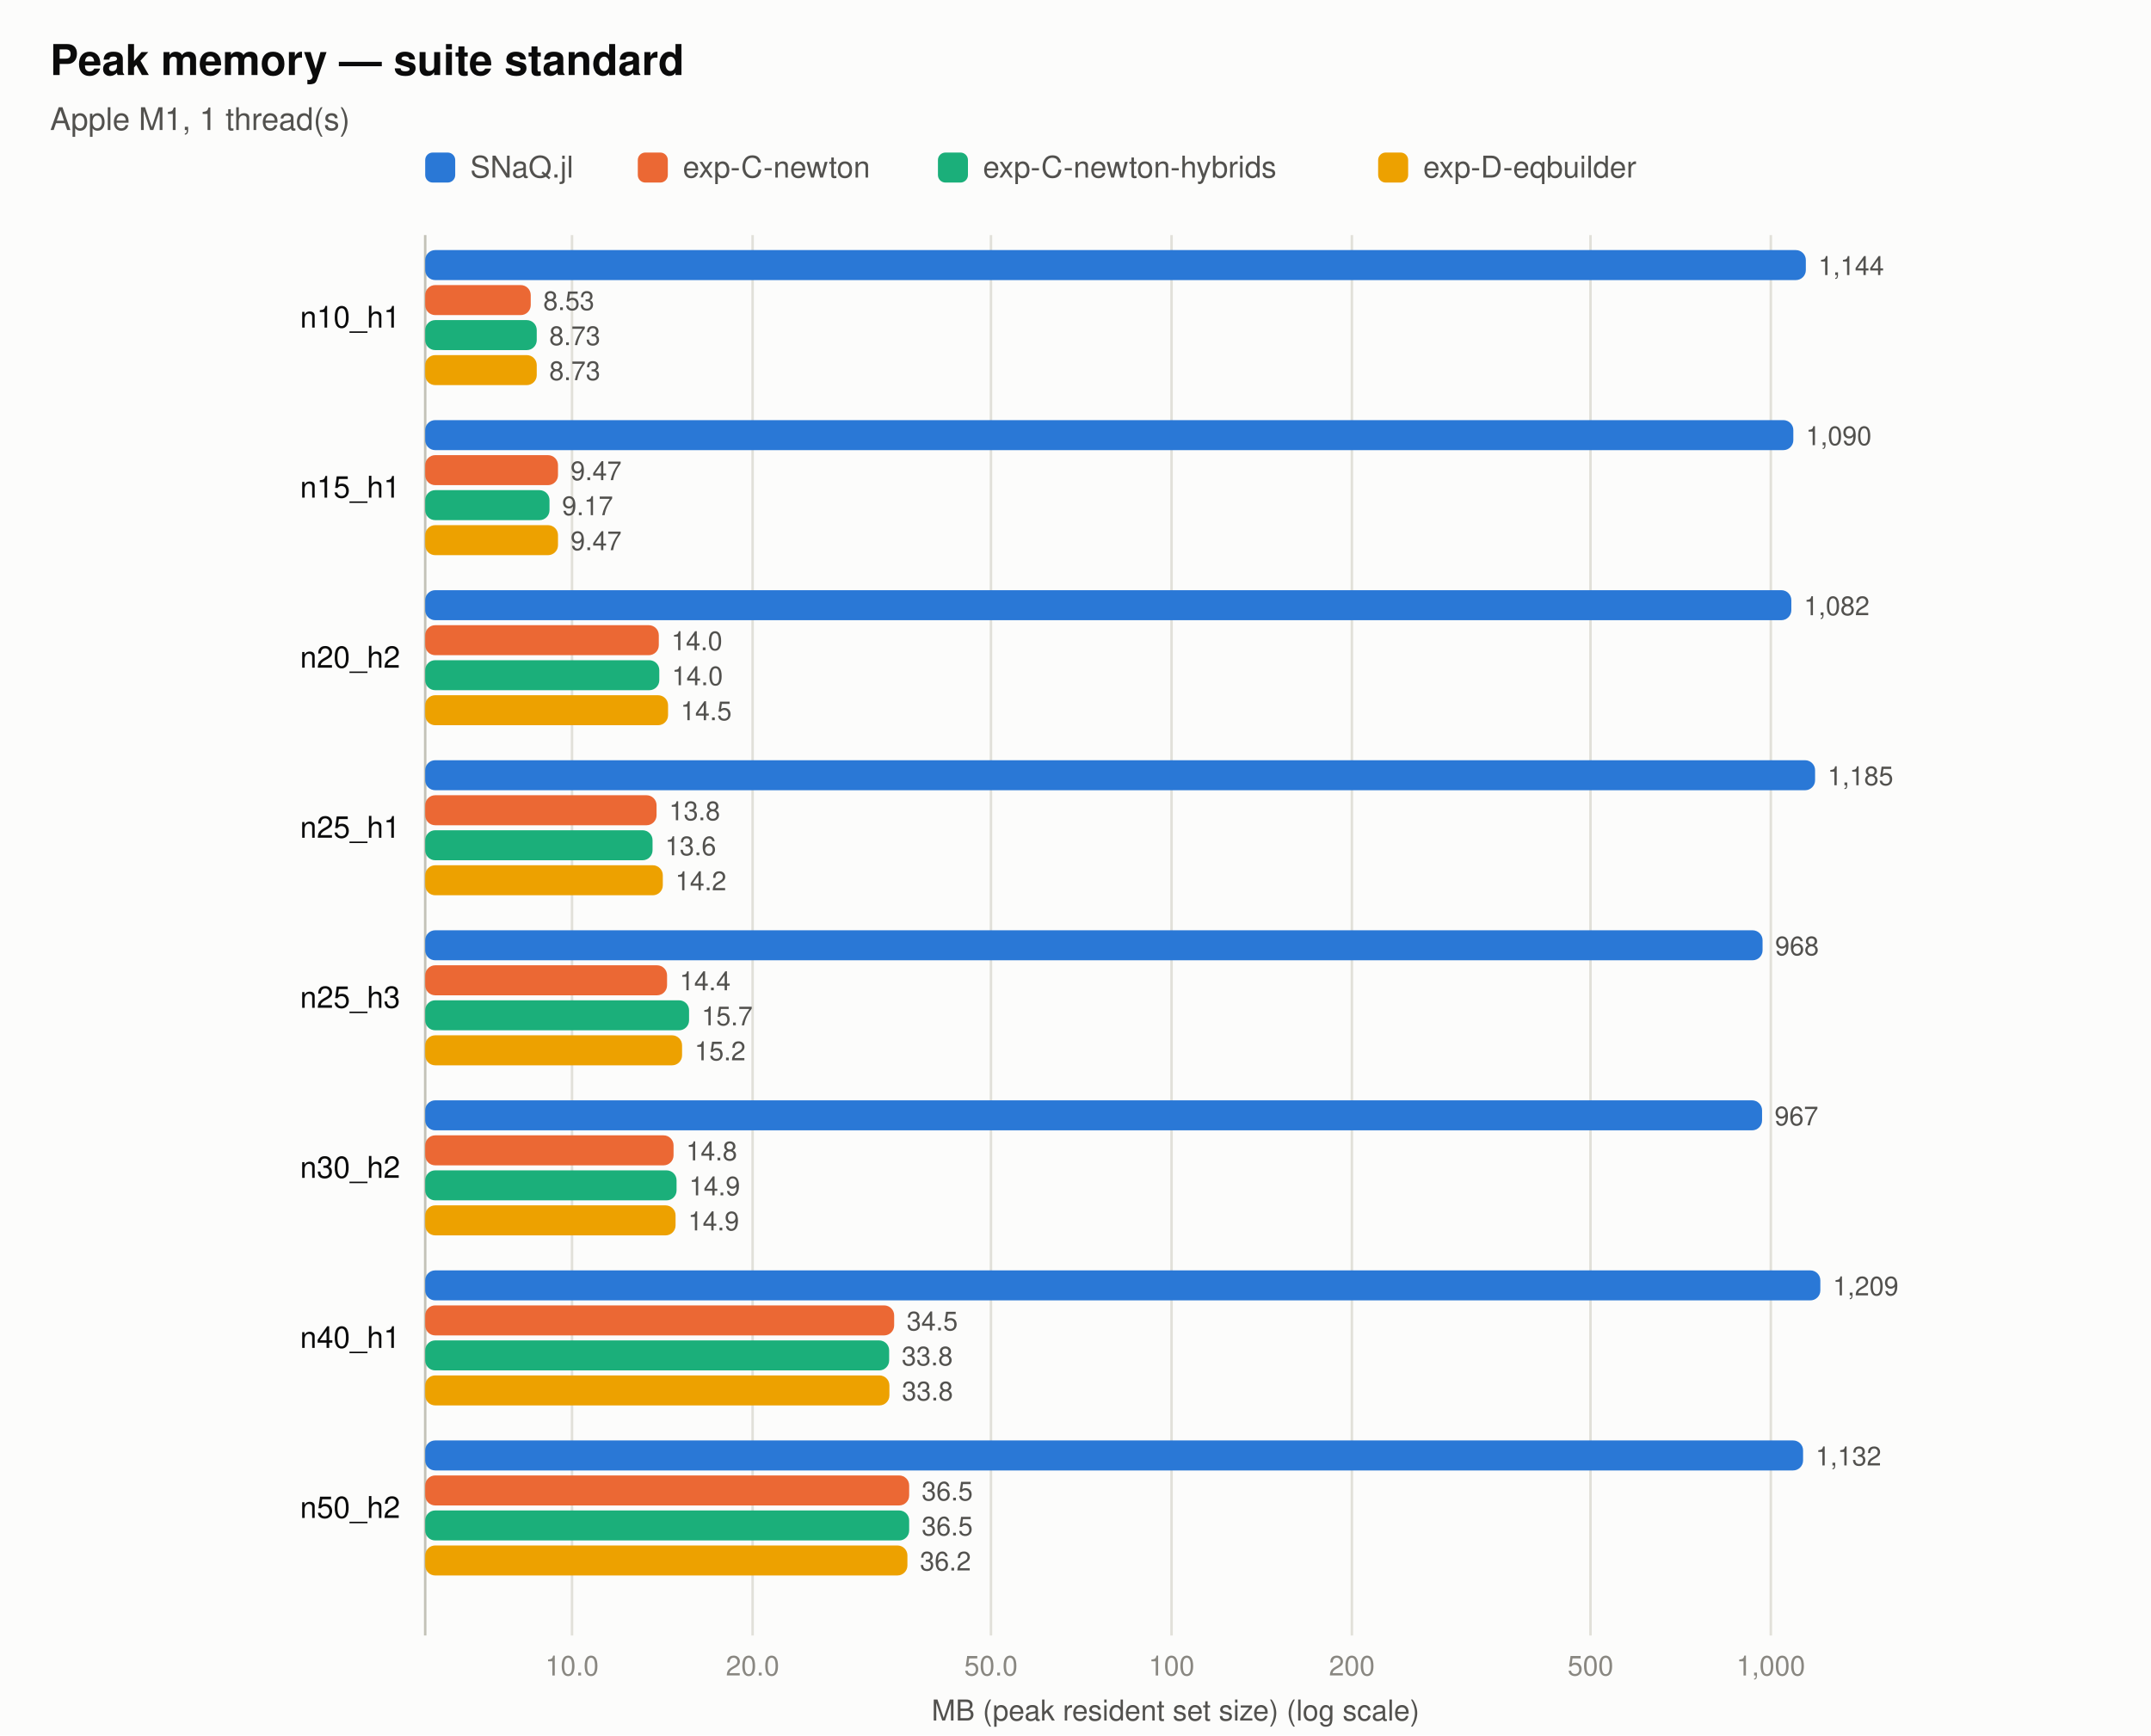
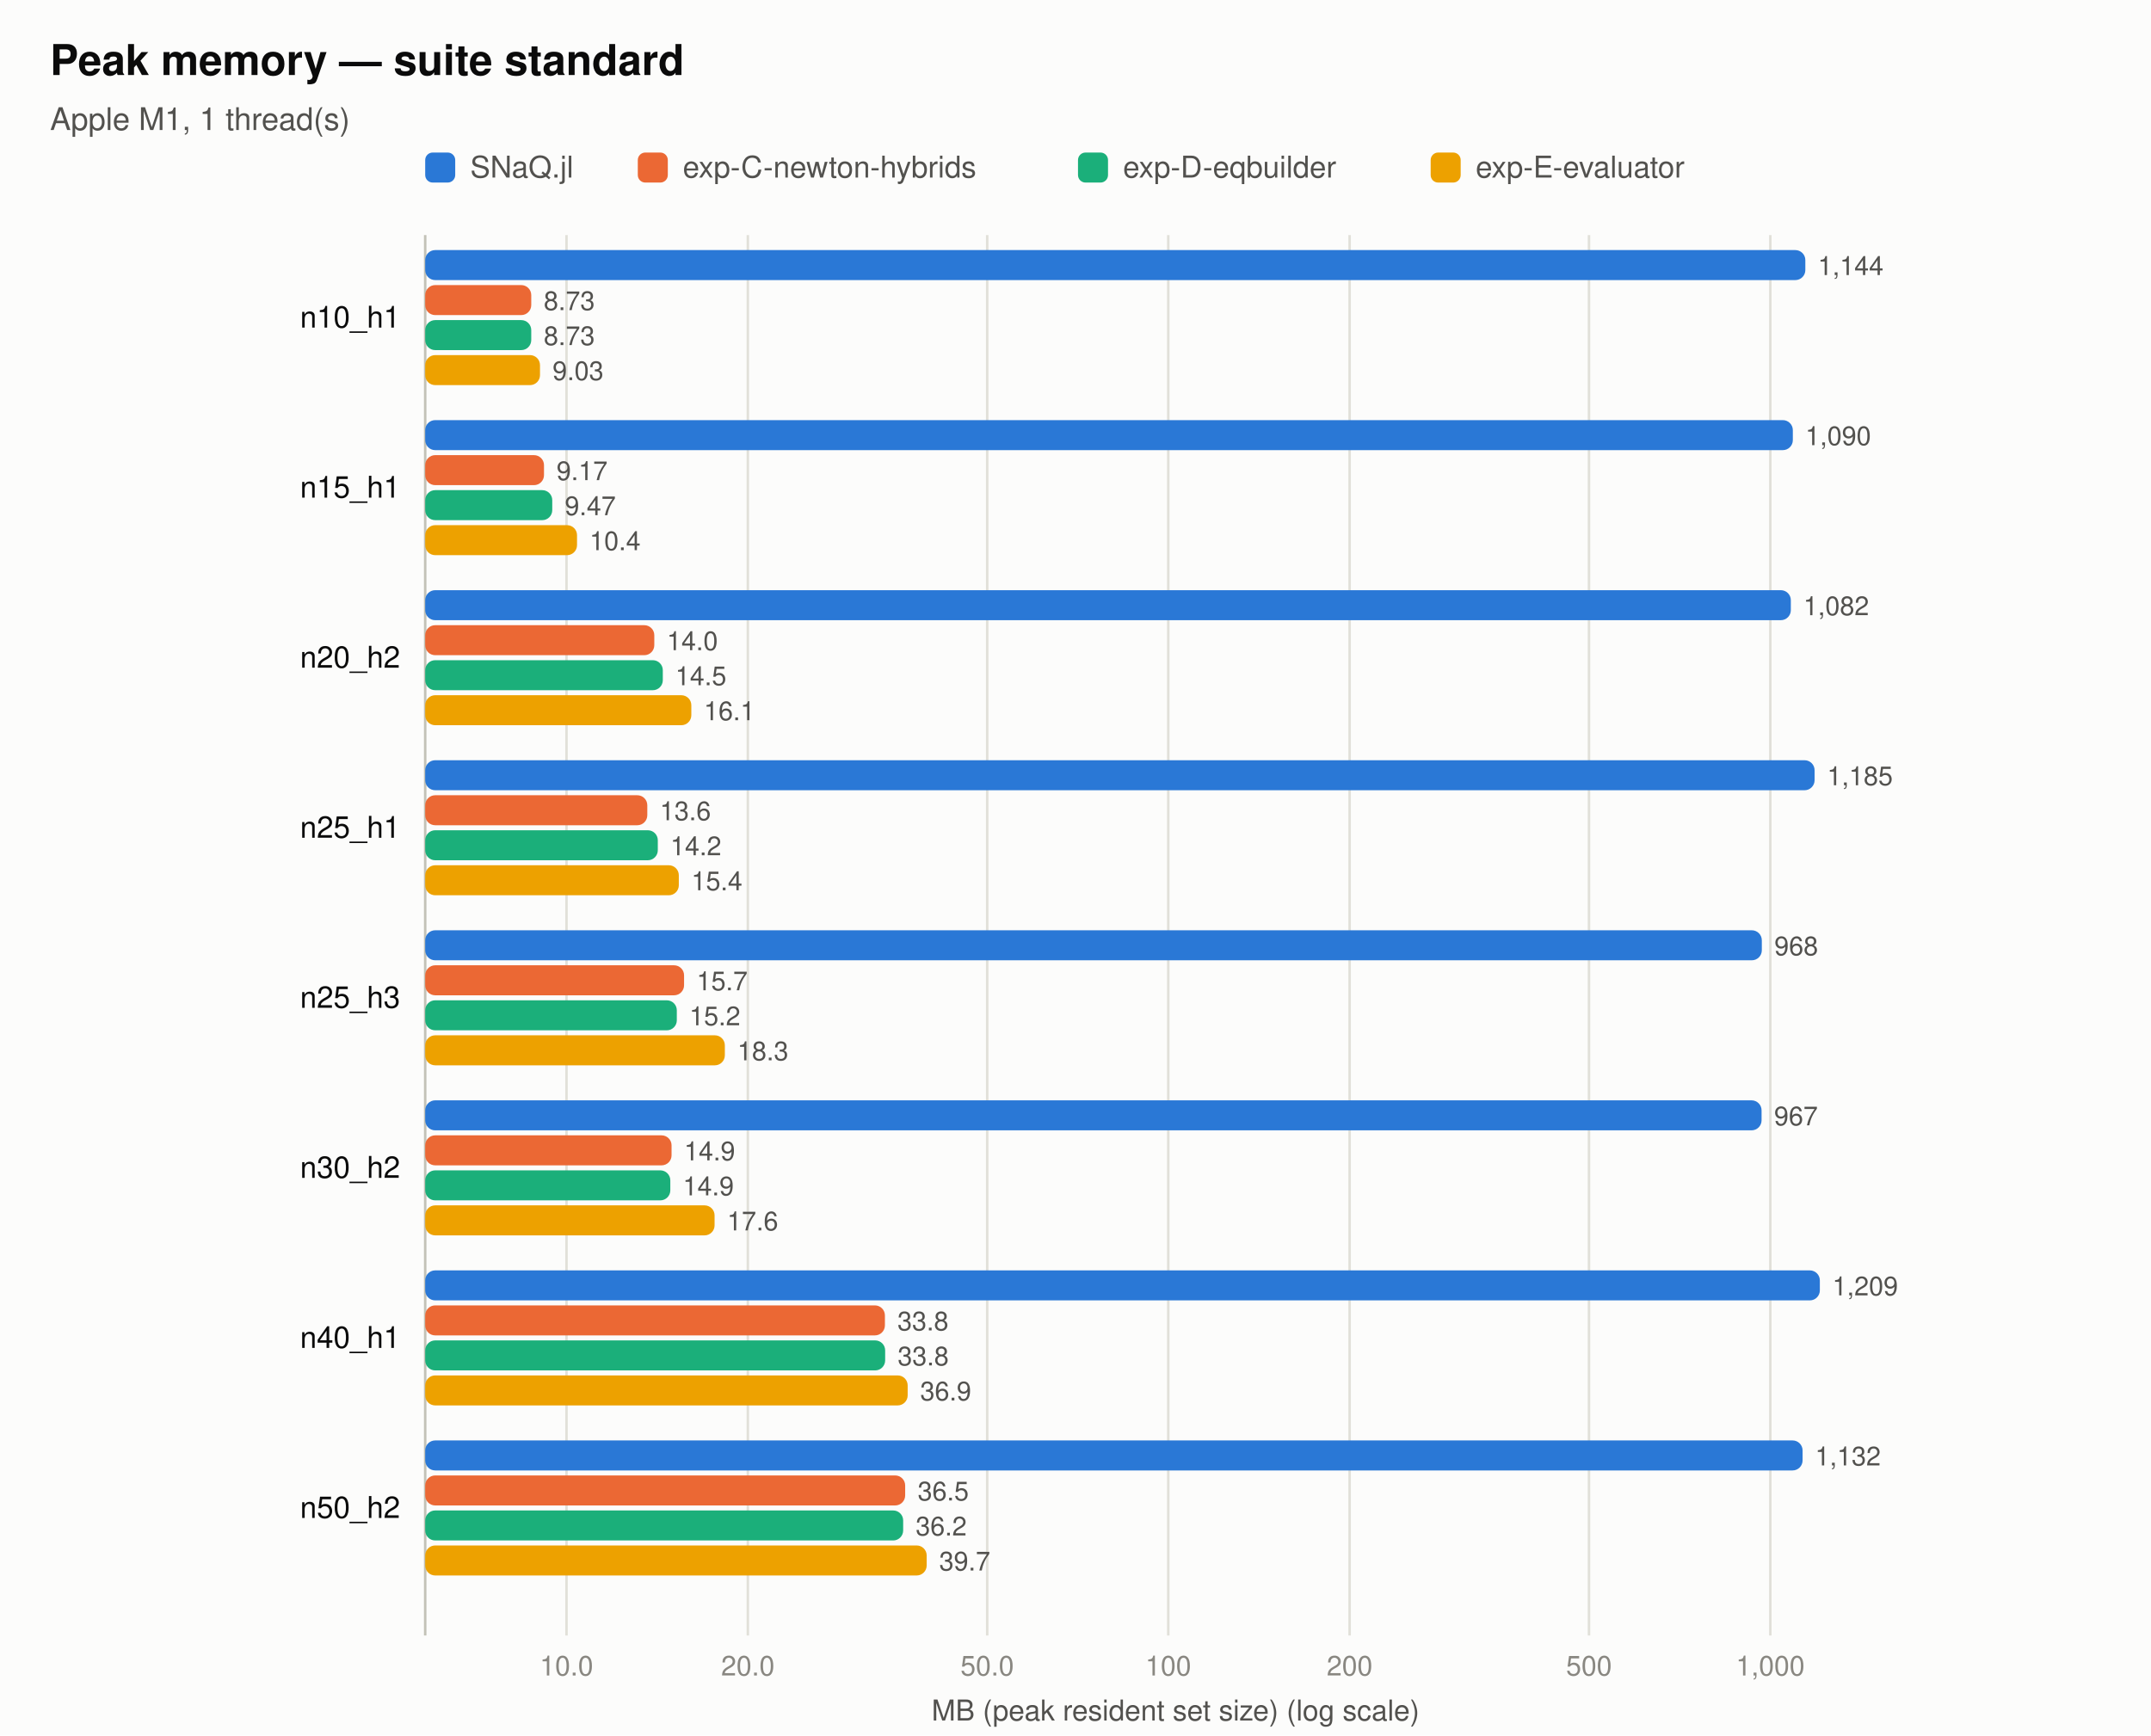
<svg xmlns="http://www.w3.org/2000/svg" width="860" height="694" viewBox="0 0 860 694" font-family="-apple-system, BlinkMacSystemFont, 'Segoe UI', Helvetica, Arial, sans-serif">
  <rect width="860" height="694" fill="#fcfcfb" />
  <text x="20" y="30" font-size="17" font-weight="600" fill="#0b0b0b">Peak memory — suite standard</text>
  <text x="20" y="52" font-size="12.5" fill="#52514e">Apple M1, 1 thread(s)</text>
  <rect x="170" y="61" width="12" height="12" rx="3" fill="#2a78d6" />
  <text x="188" y="71" font-size="12" fill="#52514e">SNaQ.jl</text>
  <rect x="255" y="61" width="12" height="12" rx="3" fill="#eb6834" />
-   <text x="273" y="71" font-size="12" fill="#52514e">exp-C-newton</text>
-   <rect x="375" y="61" width="12" height="12" rx="3" fill="#1baf7a" />
-   <text x="393" y="71" font-size="12" fill="#52514e">exp-C-newton-hybrids</text>
-   <rect x="551" y="61" width="12" height="12" rx="3" fill="#eda100" />
-   <text x="569" y="71" font-size="12" fill="#52514e">exp-D-eqbuilder</text>
-   <line x1="228.7" y1="94" x2="228.7" y2="654" stroke="#e1e0d9" stroke-width="1" />
-   <text x="228.7" y="670" font-size="11" fill="#898781" text-anchor="middle">10.0</text>
-   <line x1="300.9" y1="94" x2="300.9" y2="654" stroke="#e1e0d9" stroke-width="1" />
-   <text x="300.9" y="670" font-size="11" fill="#898781" text-anchor="middle">20.0</text>
-   <line x1="396.2" y1="94" x2="396.2" y2="654" stroke="#e1e0d9" stroke-width="1" />
-   <text x="396.2" y="670" font-size="11" fill="#898781" text-anchor="middle">50.0</text>
-   <line x1="468.4" y1="94" x2="468.4" y2="654" stroke="#e1e0d9" stroke-width="1" />
-   <text x="468.4" y="670" font-size="11" fill="#898781" text-anchor="middle">100</text>
-   <line x1="540.5" y1="94" x2="540.5" y2="654" stroke="#e1e0d9" stroke-width="1" />
-   <text x="540.5" y="670" font-size="11" fill="#898781" text-anchor="middle">200</text>
-   <line x1="635.9" y1="94" x2="635.9" y2="654" stroke="#e1e0d9" stroke-width="1" />
-   <text x="635.9" y="670" font-size="11" fill="#898781" text-anchor="middle">500</text>
-   <line x1="708.0" y1="94" x2="708.0" y2="654" stroke="#e1e0d9" stroke-width="1" />
-   <text x="708.0" y="670" font-size="11" fill="#898781" text-anchor="middle">1,000</text>
+   <text x="273" y="71" font-size="12" fill="#52514e">exp-C-newton-hybrids</text>
+   <rect x="431" y="61" width="12" height="12" rx="3" fill="#1baf7a" />
+   <text x="449" y="71" font-size="12" fill="#52514e">exp-D-eqbuilder</text>
+   <rect x="572" y="61" width="12" height="12" rx="3" fill="#eda100" />
+   <text x="590" y="71" font-size="12" fill="#52514e">exp-E-evaluator</text>
+   <line x1="226.5" y1="94" x2="226.5" y2="654" stroke="#e1e0d9" stroke-width="1" />
+   <text x="226.5" y="670" font-size="11" fill="#898781" text-anchor="middle">10.0</text>
+   <line x1="299.0" y1="94" x2="299.0" y2="654" stroke="#e1e0d9" stroke-width="1" />
+   <text x="299.0" y="670" font-size="11" fill="#898781" text-anchor="middle">20.0</text>
+   <line x1="394.7" y1="94" x2="394.7" y2="654" stroke="#e1e0d9" stroke-width="1" />
+   <text x="394.7" y="670" font-size="11" fill="#898781" text-anchor="middle">50.0</text>
+   <line x1="467.1" y1="94" x2="467.1" y2="654" stroke="#e1e0d9" stroke-width="1" />
+   <text x="467.1" y="670" font-size="11" fill="#898781" text-anchor="middle">100</text>
+   <line x1="539.6" y1="94" x2="539.6" y2="654" stroke="#e1e0d9" stroke-width="1" />
+   <text x="539.6" y="670" font-size="11" fill="#898781" text-anchor="middle">200</text>
+   <line x1="635.3" y1="94" x2="635.3" y2="654" stroke="#e1e0d9" stroke-width="1" />
+   <text x="635.3" y="670" font-size="11" fill="#898781" text-anchor="middle">500</text>
+   <line x1="707.8" y1="94" x2="707.8" y2="654" stroke="#e1e0d9" stroke-width="1" />
+   <text x="707.8" y="670" font-size="11" fill="#898781" text-anchor="middle">1,000</text>
  <text x="470.0" y="688" font-size="11.5" fill="#52514e" text-anchor="middle">MB (peak resident set size) (log scale)</text>
  <line x1="170.0" y1="94" x2="170.0" y2="654" stroke="#c3c2b7" stroke-width="1" />
  <text x="160" y="131.0" font-size="12" fill="#0b0b0b" text-anchor="end">n10_h1</text>
  <g>
-     <rect x="170.0" y="100" width="552.0" height="12" rx="4.0" fill="#2a78d6" />
+     <rect x="170.0" y="100" width="551.8" height="12" rx="4.0" fill="#2a78d6" />
  </g>
-   <text x="727.0" y="110" font-size="10.5" fill="#52514e" text-anchor="start">1,144</text>
+   <text x="726.8" y="110" font-size="10.5" fill="#52514e" text-anchor="start">1,144</text>
  <g>
-     <rect x="170.0" y="114" width="42.2" height="12" rx="4.0" fill="#eb6834" />
+     <rect x="170.0" y="114" width="42.4" height="12" rx="4.0" fill="#eb6834" />
  </g>
-   <text x="217.2" y="124" font-size="10.5" fill="#52514e" text-anchor="start">8.53</text>
+   <text x="217.4" y="124" font-size="10.5" fill="#52514e" text-anchor="start">8.73</text>
  <g>
-     <rect x="170.0" y="128" width="44.6" height="12" rx="4.0" fill="#1baf7a" />
+     <rect x="170.0" y="128" width="42.4" height="12" rx="4.0" fill="#1baf7a" />
  </g>
-   <text x="219.6" y="138" font-size="10.5" fill="#52514e" text-anchor="start">8.73</text>
+   <text x="217.4" y="138" font-size="10.5" fill="#52514e" text-anchor="start">8.73</text>
  <g>
-     <rect x="170.0" y="142" width="44.6" height="12" rx="4.0" fill="#eda100" />
+     <rect x="170.0" y="142" width="45.9" height="12" rx="4.0" fill="#eda100" />
  </g>
-   <text x="219.6" y="152" font-size="10.5" fill="#52514e" text-anchor="start">8.73</text>
+   <text x="220.9" y="152" font-size="10.5" fill="#52514e" text-anchor="start">9.03</text>
  <text x="160" y="199.0" font-size="12" fill="#0b0b0b" text-anchor="end">n15_h1</text>
  <g>
-     <rect x="170.0" y="168" width="547.0" height="12" rx="4.0" fill="#2a78d6" />
+     <rect x="170.0" y="168" width="546.8" height="12" rx="4.0" fill="#2a78d6" />
  </g>
-   <text x="722.0" y="178" font-size="10.5" fill="#52514e" text-anchor="start">1,090</text>
+   <text x="721.8" y="178" font-size="10.5" fill="#52514e" text-anchor="start">1,090</text>
  <g>
-     <rect x="170.0" y="182" width="53.1" height="12" rx="4.0" fill="#eb6834" />
+     <rect x="170.0" y="182" width="47.5" height="12" rx="4.0" fill="#eb6834" />
  </g>
-   <text x="228.1" y="192" font-size="10.5" fill="#52514e" text-anchor="start">9.47</text>
+   <text x="222.5" y="192" font-size="10.5" fill="#52514e" text-anchor="start">9.17</text>
  <g>
-     <rect x="170.0" y="196" width="49.7" height="12" rx="4.0" fill="#1baf7a" />
+     <rect x="170.0" y="196" width="50.8" height="12" rx="4.0" fill="#1baf7a" />
  </g>
-   <text x="224.7" y="206" font-size="10.5" fill="#52514e" text-anchor="start">9.17</text>
+   <text x="225.8" y="206" font-size="10.5" fill="#52514e" text-anchor="start">9.47</text>
  <g>
-     <rect x="170.0" y="210" width="53.1" height="12" rx="4.0" fill="#eda100" />
+     <rect x="170.0" y="210" width="60.7" height="12" rx="4.0" fill="#eda100" />
  </g>
-   <text x="228.1" y="220" font-size="10.5" fill="#52514e" text-anchor="start">9.47</text>
+   <text x="235.7" y="220" font-size="10.5" fill="#52514e" text-anchor="start">10.4</text>
  <text x="160" y="267.0" font-size="12" fill="#0b0b0b" text-anchor="end">n20_h2</text>
  <g>
-     <rect x="170.0" y="236" width="546.2" height="12" rx="4.0" fill="#2a78d6" />
+     <rect x="170.0" y="236" width="546.0" height="12" rx="4.0" fill="#2a78d6" />
  </g>
-   <text x="721.2" y="246" font-size="10.5" fill="#52514e" text-anchor="start">1,082</text>
+   <text x="721.0" y="246" font-size="10.5" fill="#52514e" text-anchor="start">1,082</text>
  <g>
-     <rect x="170.0" y="250" width="93.4" height="12" rx="4.0" fill="#eb6834" />
+     <rect x="170.0" y="250" width="91.6" height="12" rx="4.0" fill="#eb6834" />
  </g>
-   <text x="268.4" y="260" font-size="10.5" fill="#52514e" text-anchor="start">14.0</text>
+   <text x="266.6" y="260" font-size="10.5" fill="#52514e" text-anchor="start">14.0</text>
  <g>
-     <rect x="170.0" y="264" width="93.6" height="12" rx="4.0" fill="#1baf7a" />
+     <rect x="170.0" y="264" width="95.0" height="12" rx="4.0" fill="#1baf7a" />
  </g>
-   <text x="268.6" y="274" font-size="10.5" fill="#52514e" text-anchor="start">14.0</text>
+   <text x="270.0" y="274" font-size="10.5" fill="#52514e" text-anchor="start">14.5</text>
  <g>
-     <rect x="170.0" y="278" width="97.1" height="12" rx="4.0" fill="#eda100" />
+     <rect x="170.0" y="278" width="106.4" height="12" rx="4.0" fill="#eda100" />
  </g>
-   <text x="272.1" y="288" font-size="10.5" fill="#52514e" text-anchor="start">14.5</text>
+   <text x="281.4" y="288" font-size="10.5" fill="#52514e" text-anchor="start">16.1</text>
  <text x="160" y="335.0" font-size="12" fill="#0b0b0b" text-anchor="end">n25_h1</text>
  <g>
-     <rect x="170.0" y="304" width="555.7" height="12" rx="4.0" fill="#2a78d6" />
+     <rect x="170.0" y="304" width="555.5" height="12" rx="4.0" fill="#2a78d6" />
  </g>
-   <text x="730.7" y="314" font-size="10.5" fill="#52514e" text-anchor="start">1,185</text>
+   <text x="730.5" y="314" font-size="10.5" fill="#52514e" text-anchor="start">1,185</text>
  <g>
-     <rect x="170.0" y="318" width="92.5" height="12" rx="4.0" fill="#eb6834" />
+     <rect x="170.0" y="318" width="88.8" height="12" rx="4.0" fill="#eb6834" />
  </g>
-   <text x="267.5" y="328" font-size="10.5" fill="#52514e" text-anchor="start">13.8</text>
+   <text x="263.8" y="328" font-size="10.5" fill="#52514e" text-anchor="start">13.6</text>
  <g>
-     <rect x="170.0" y="332" width="90.9" height="12" rx="4.0" fill="#1baf7a" />
+     <rect x="170.0" y="332" width="93.0" height="12" rx="4.0" fill="#1baf7a" />
  </g>
-   <text x="265.9" y="342" font-size="10.5" fill="#52514e" text-anchor="start">13.6</text>
+   <text x="268.0" y="342" font-size="10.5" fill="#52514e" text-anchor="start">14.2</text>
  <g>
-     <rect x="170.0" y="346" width="95.0" height="12" rx="4.0" fill="#eda100" />
+     <rect x="170.0" y="346" width="101.4" height="12" rx="4.0" fill="#eda100" />
  </g>
-   <text x="270.0" y="356" font-size="10.5" fill="#52514e" text-anchor="start">14.2</text>
+   <text x="276.4" y="356" font-size="10.5" fill="#52514e" text-anchor="start">15.4</text>
  <text x="160" y="403.0" font-size="12" fill="#0b0b0b" text-anchor="end">n25_h3</text>
  <g>
-     <rect x="170.0" y="372" width="534.7" height="12" rx="4.0" fill="#2a78d6" />
+     <rect x="170.0" y="372" width="534.4" height="12" rx="4.0" fill="#2a78d6" />
  </g>
-   <text x="709.7" y="382" font-size="10.5" fill="#52514e" text-anchor="start">968</text>
+   <text x="709.4" y="382" font-size="10.5" fill="#52514e" text-anchor="start">968</text>
  <g>
-     <rect x="170.0" y="386" width="96.7" height="12" rx="4.0" fill="#eb6834" />
+     <rect x="170.0" y="386" width="103.5" height="12" rx="4.0" fill="#eb6834" />
  </g>
-   <text x="271.7" y="396" font-size="10.5" fill="#52514e" text-anchor="start">14.4</text>
+   <text x="278.5" y="396" font-size="10.5" fill="#52514e" text-anchor="start">15.7</text>
  <g>
-     <rect x="170.0" y="400" width="105.5" height="12" rx="4.0" fill="#1baf7a" />
+     <rect x="170.0" y="400" width="100.6" height="12" rx="4.0" fill="#1baf7a" />
  </g>
-   <text x="280.5" y="410" font-size="10.5" fill="#52514e" text-anchor="start">15.7</text>
+   <text x="275.6" y="410" font-size="10.5" fill="#52514e" text-anchor="start">15.2</text>
  <g>
-     <rect x="170.0" y="414" width="102.7" height="12" rx="4.0" fill="#eda100" />
+     <rect x="170.0" y="414" width="119.8" height="12" rx="4.0" fill="#eda100" />
  </g>
-   <text x="277.7" y="424" font-size="10.5" fill="#52514e" text-anchor="start">15.2</text>
+   <text x="294.8" y="424" font-size="10.5" fill="#52514e" text-anchor="start">18.3</text>
  <text x="160" y="471.0" font-size="12" fill="#0b0b0b" text-anchor="end">n30_h2</text>
  <g>
-     <rect x="170.0" y="440" width="534.5" height="12" rx="4.0" fill="#2a78d6" />
+     <rect x="170.0" y="440" width="534.3" height="12" rx="4.0" fill="#2a78d6" />
  </g>
-   <text x="709.5" y="450" font-size="10.5" fill="#52514e" text-anchor="start">967</text>
+   <text x="709.3" y="450" font-size="10.5" fill="#52514e" text-anchor="start">967</text>
  <g>
-     <rect x="170.0" y="454" width="99.3" height="12" rx="4.0" fill="#eb6834" />
+     <rect x="170.0" y="454" width="98.5" height="12" rx="4.0" fill="#eb6834" />
  </g>
-   <text x="274.3" y="464" font-size="10.5" fill="#52514e" text-anchor="start">14.8</text>
+   <text x="273.5" y="464" font-size="10.5" fill="#52514e" text-anchor="start">14.9</text>
  <g>
-     <rect x="170.0" y="468" width="100.5" height="12" rx="4.0" fill="#1baf7a" />
+     <rect x="170.0" y="468" width="98.0" height="12" rx="4.0" fill="#1baf7a" />
  </g>
-   <text x="275.5" y="478" font-size="10.5" fill="#52514e" text-anchor="start">14.9</text>
+   <text x="273.0" y="478" font-size="10.5" fill="#52514e" text-anchor="start">14.9</text>
  <g>
-     <rect x="170.0" y="482" width="100.1" height="12" rx="4.0" fill="#eda100" />
+     <rect x="170.0" y="482" width="115.7" height="12" rx="4.0" fill="#eda100" />
  </g>
-   <text x="275.1" y="492" font-size="10.5" fill="#52514e" text-anchor="start">14.9</text>
+   <text x="290.7" y="492" font-size="10.5" fill="#52514e" text-anchor="start">17.6</text>
  <text x="160" y="539.0" font-size="12" fill="#0b0b0b" text-anchor="end">n40_h1</text>
  <g>
-     <rect x="170.0" y="508" width="557.8" height="12" rx="4.0" fill="#2a78d6" />
+     <rect x="170.0" y="508" width="557.6" height="12" rx="4.0" fill="#2a78d6" />
  </g>
-   <text x="732.8" y="518" font-size="10.5" fill="#52514e" text-anchor="start">1,209</text>
+   <text x="732.6" y="518" font-size="10.5" fill="#52514e" text-anchor="start">1,209</text>
  <g>
-     <rect x="170.0" y="522" width="187.5" height="12" rx="4.0" fill="#eb6834" />
+     <rect x="170.0" y="522" width="183.8" height="12" rx="4.0" fill="#eb6834" />
  </g>
-   <text x="362.5" y="532" font-size="10.5" fill="#52514e" text-anchor="start">34.5</text>
+   <text x="358.8" y="532" font-size="10.5" fill="#52514e" text-anchor="start">33.8</text>
  <g>
-     <rect x="170.0" y="536" width="185.5" height="12" rx="4.0" fill="#1baf7a" />
+     <rect x="170.0" y="536" width="183.9" height="12" rx="4.0" fill="#1baf7a" />
  </g>
-   <text x="360.5" y="546" font-size="10.5" fill="#52514e" text-anchor="start">33.8</text>
+   <text x="358.9" y="546" font-size="10.5" fill="#52514e" text-anchor="start">33.8</text>
  <g>
-     <rect x="170.0" y="550" width="185.6" height="12" rx="4.0" fill="#eda100" />
+     <rect x="170.0" y="550" width="192.9" height="12" rx="4.0" fill="#eda100" />
  </g>
-   <text x="360.6" y="560" font-size="10.5" fill="#52514e" text-anchor="start">33.8</text>
+   <text x="367.9" y="560" font-size="10.5" fill="#52514e" text-anchor="start">36.9</text>
  <text x="160" y="607.0" font-size="12" fill="#0b0b0b" text-anchor="end">n50_h2</text>
  <g>
-     <rect x="170.0" y="576" width="550.9" height="12" rx="4.0" fill="#2a78d6" />
+     <rect x="170.0" y="576" width="550.7" height="12" rx="4.0" fill="#2a78d6" />
  </g>
-   <text x="725.9" y="586" font-size="10.5" fill="#52514e" text-anchor="start">1,132</text>
+   <text x="725.7" y="586" font-size="10.5" fill="#52514e" text-anchor="start">1,132</text>
  <g>
-     <rect x="170.0" y="590" width="193.5" height="12" rx="4.0" fill="#eb6834" />
+     <rect x="170.0" y="590" width="191.9" height="12" rx="4.0" fill="#eb6834" />
  </g>
-   <text x="368.5" y="600" font-size="10.5" fill="#52514e" text-anchor="start">36.5</text>
+   <text x="366.9" y="600" font-size="10.5" fill="#52514e" text-anchor="start">36.5</text>
  <g>
-     <rect x="170.0" y="604" width="193.5" height="12" rx="4.0" fill="#1baf7a" />
+     <rect x="170.0" y="604" width="191.1" height="12" rx="4.0" fill="#1baf7a" />
  </g>
-   <text x="368.5" y="614" font-size="10.5" fill="#52514e" text-anchor="start">36.5</text>
+   <text x="366.1" y="614" font-size="10.5" fill="#52514e" text-anchor="start">36.2</text>
  <g>
-     <rect x="170.0" y="618" width="192.8" height="12" rx="4.0" fill="#eda100" />
+     <rect x="170.0" y="618" width="200.5" height="12" rx="4.0" fill="#eda100" />
  </g>
-   <text x="367.8" y="628" font-size="10.5" fill="#52514e" text-anchor="start">36.2</text>
+   <text x="375.5" y="628" font-size="10.5" fill="#52514e" text-anchor="start">39.7</text>
</svg>
